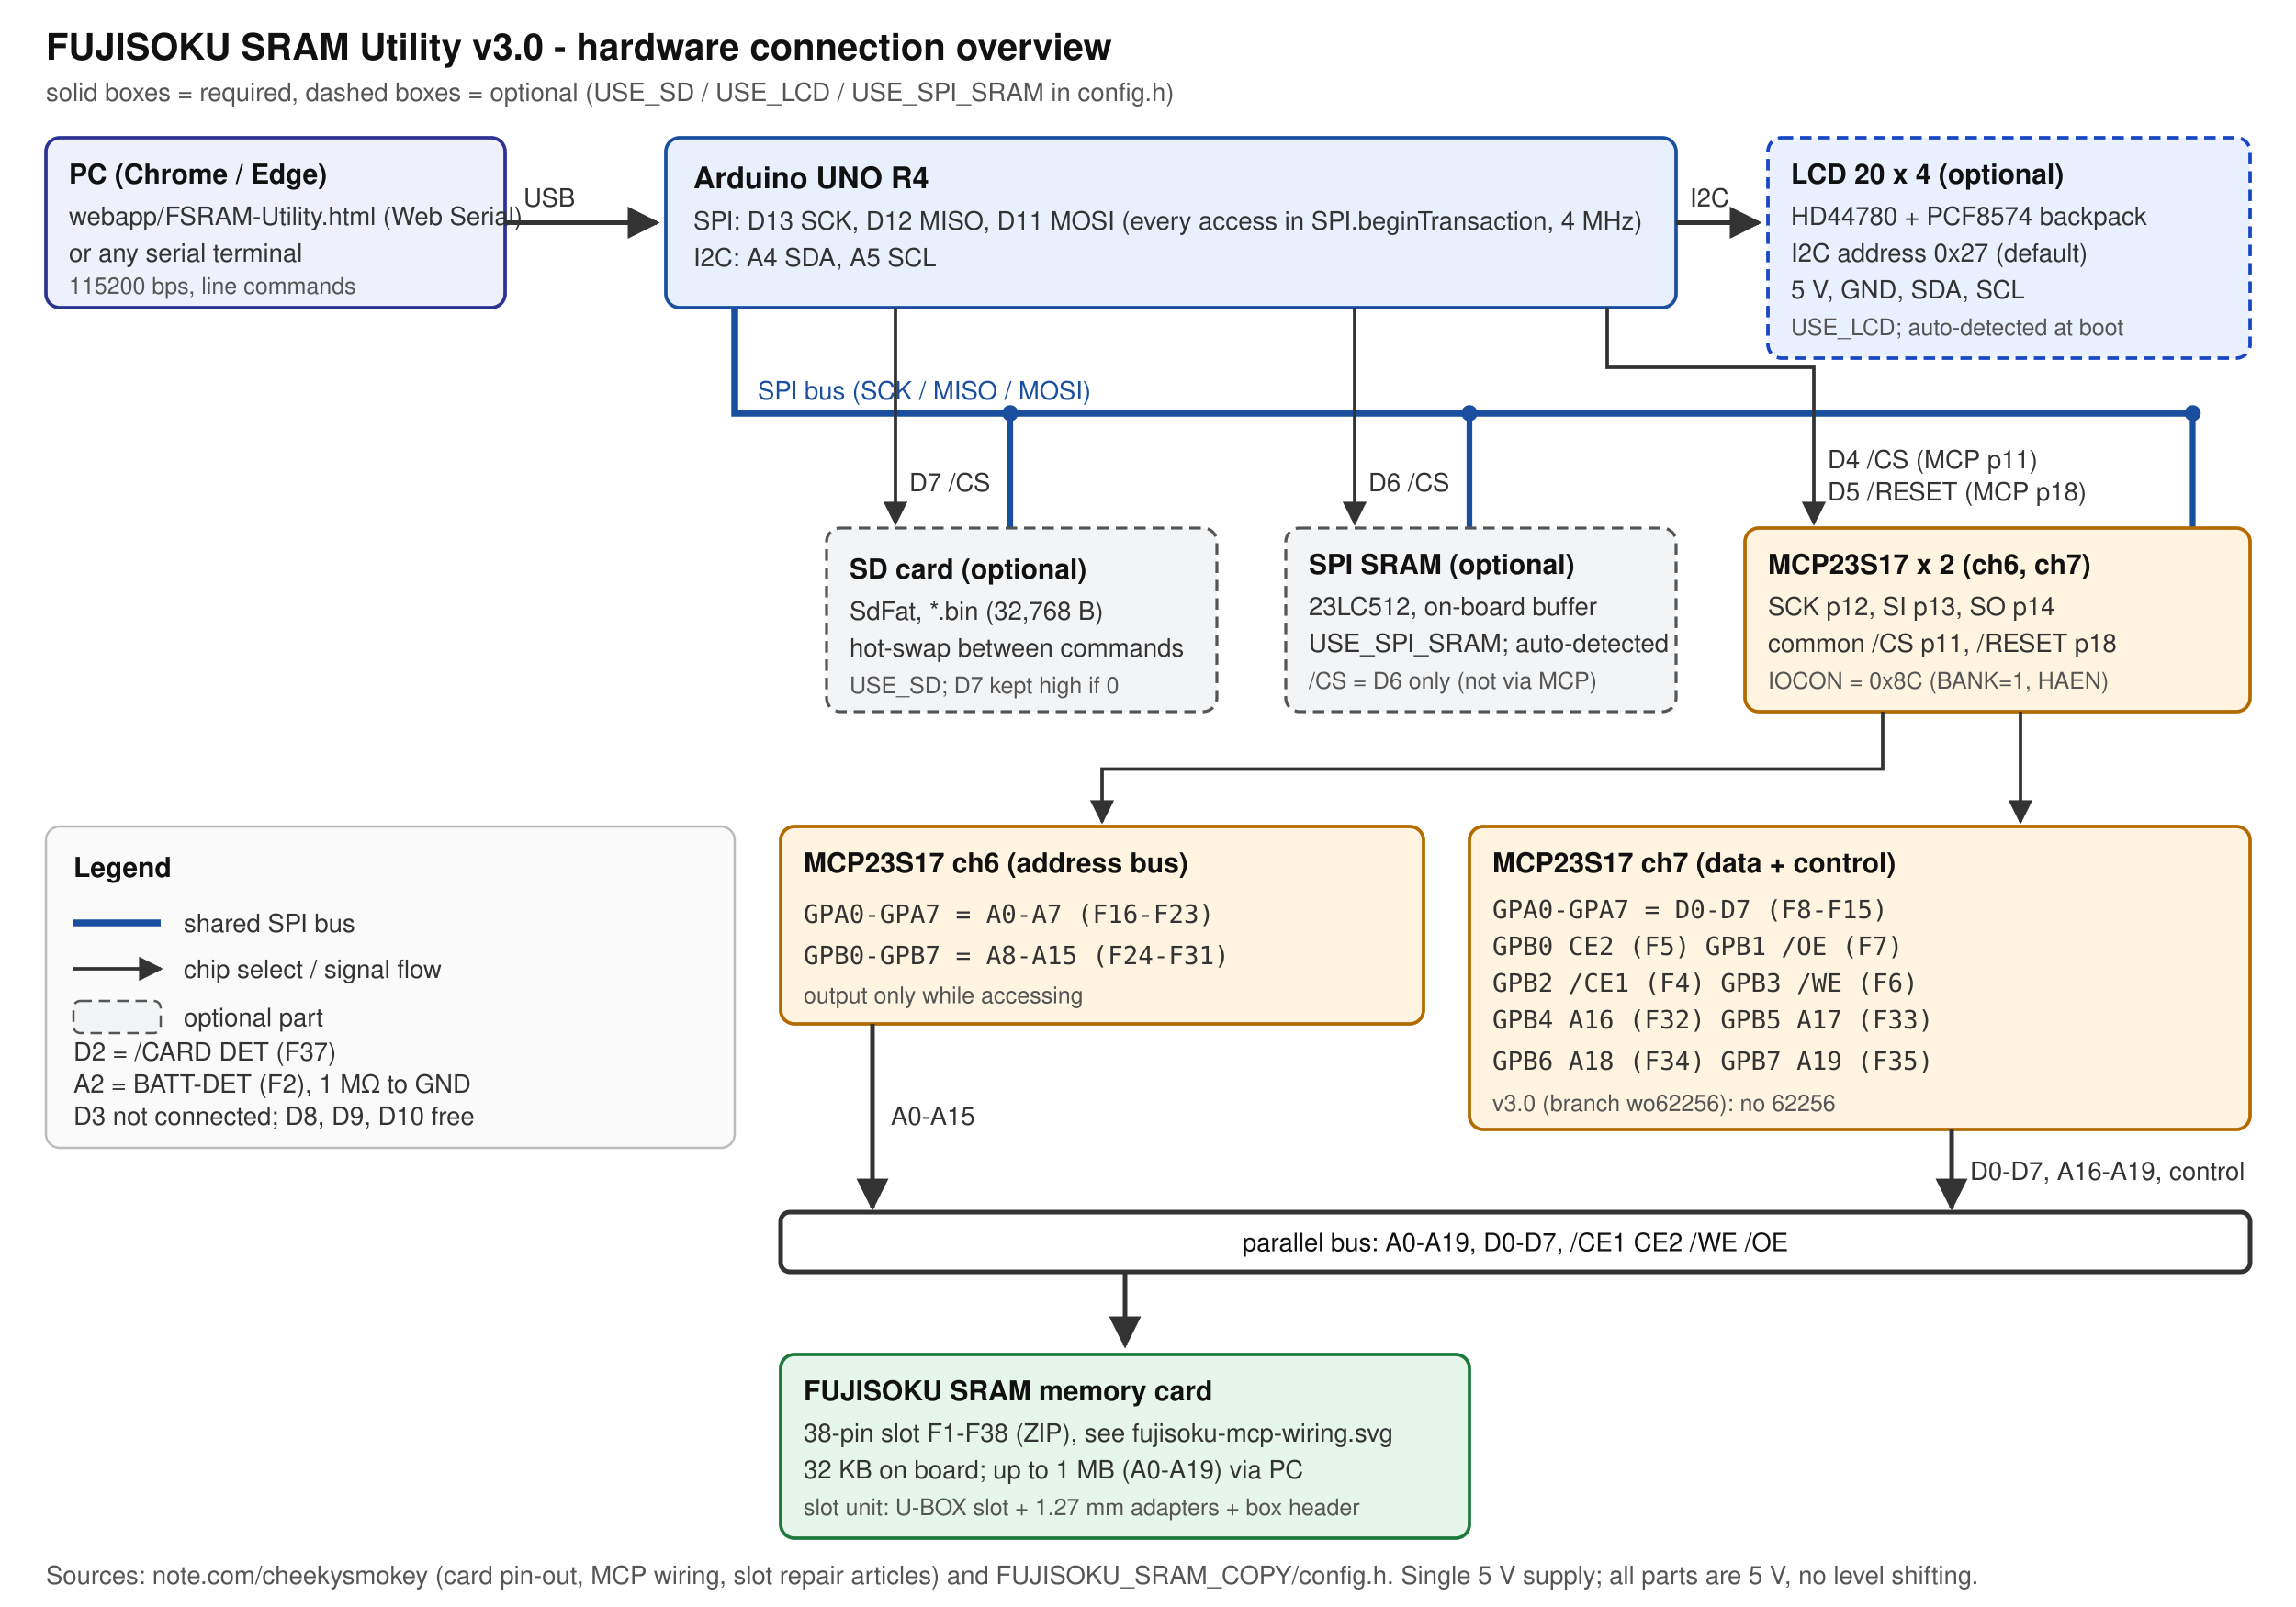
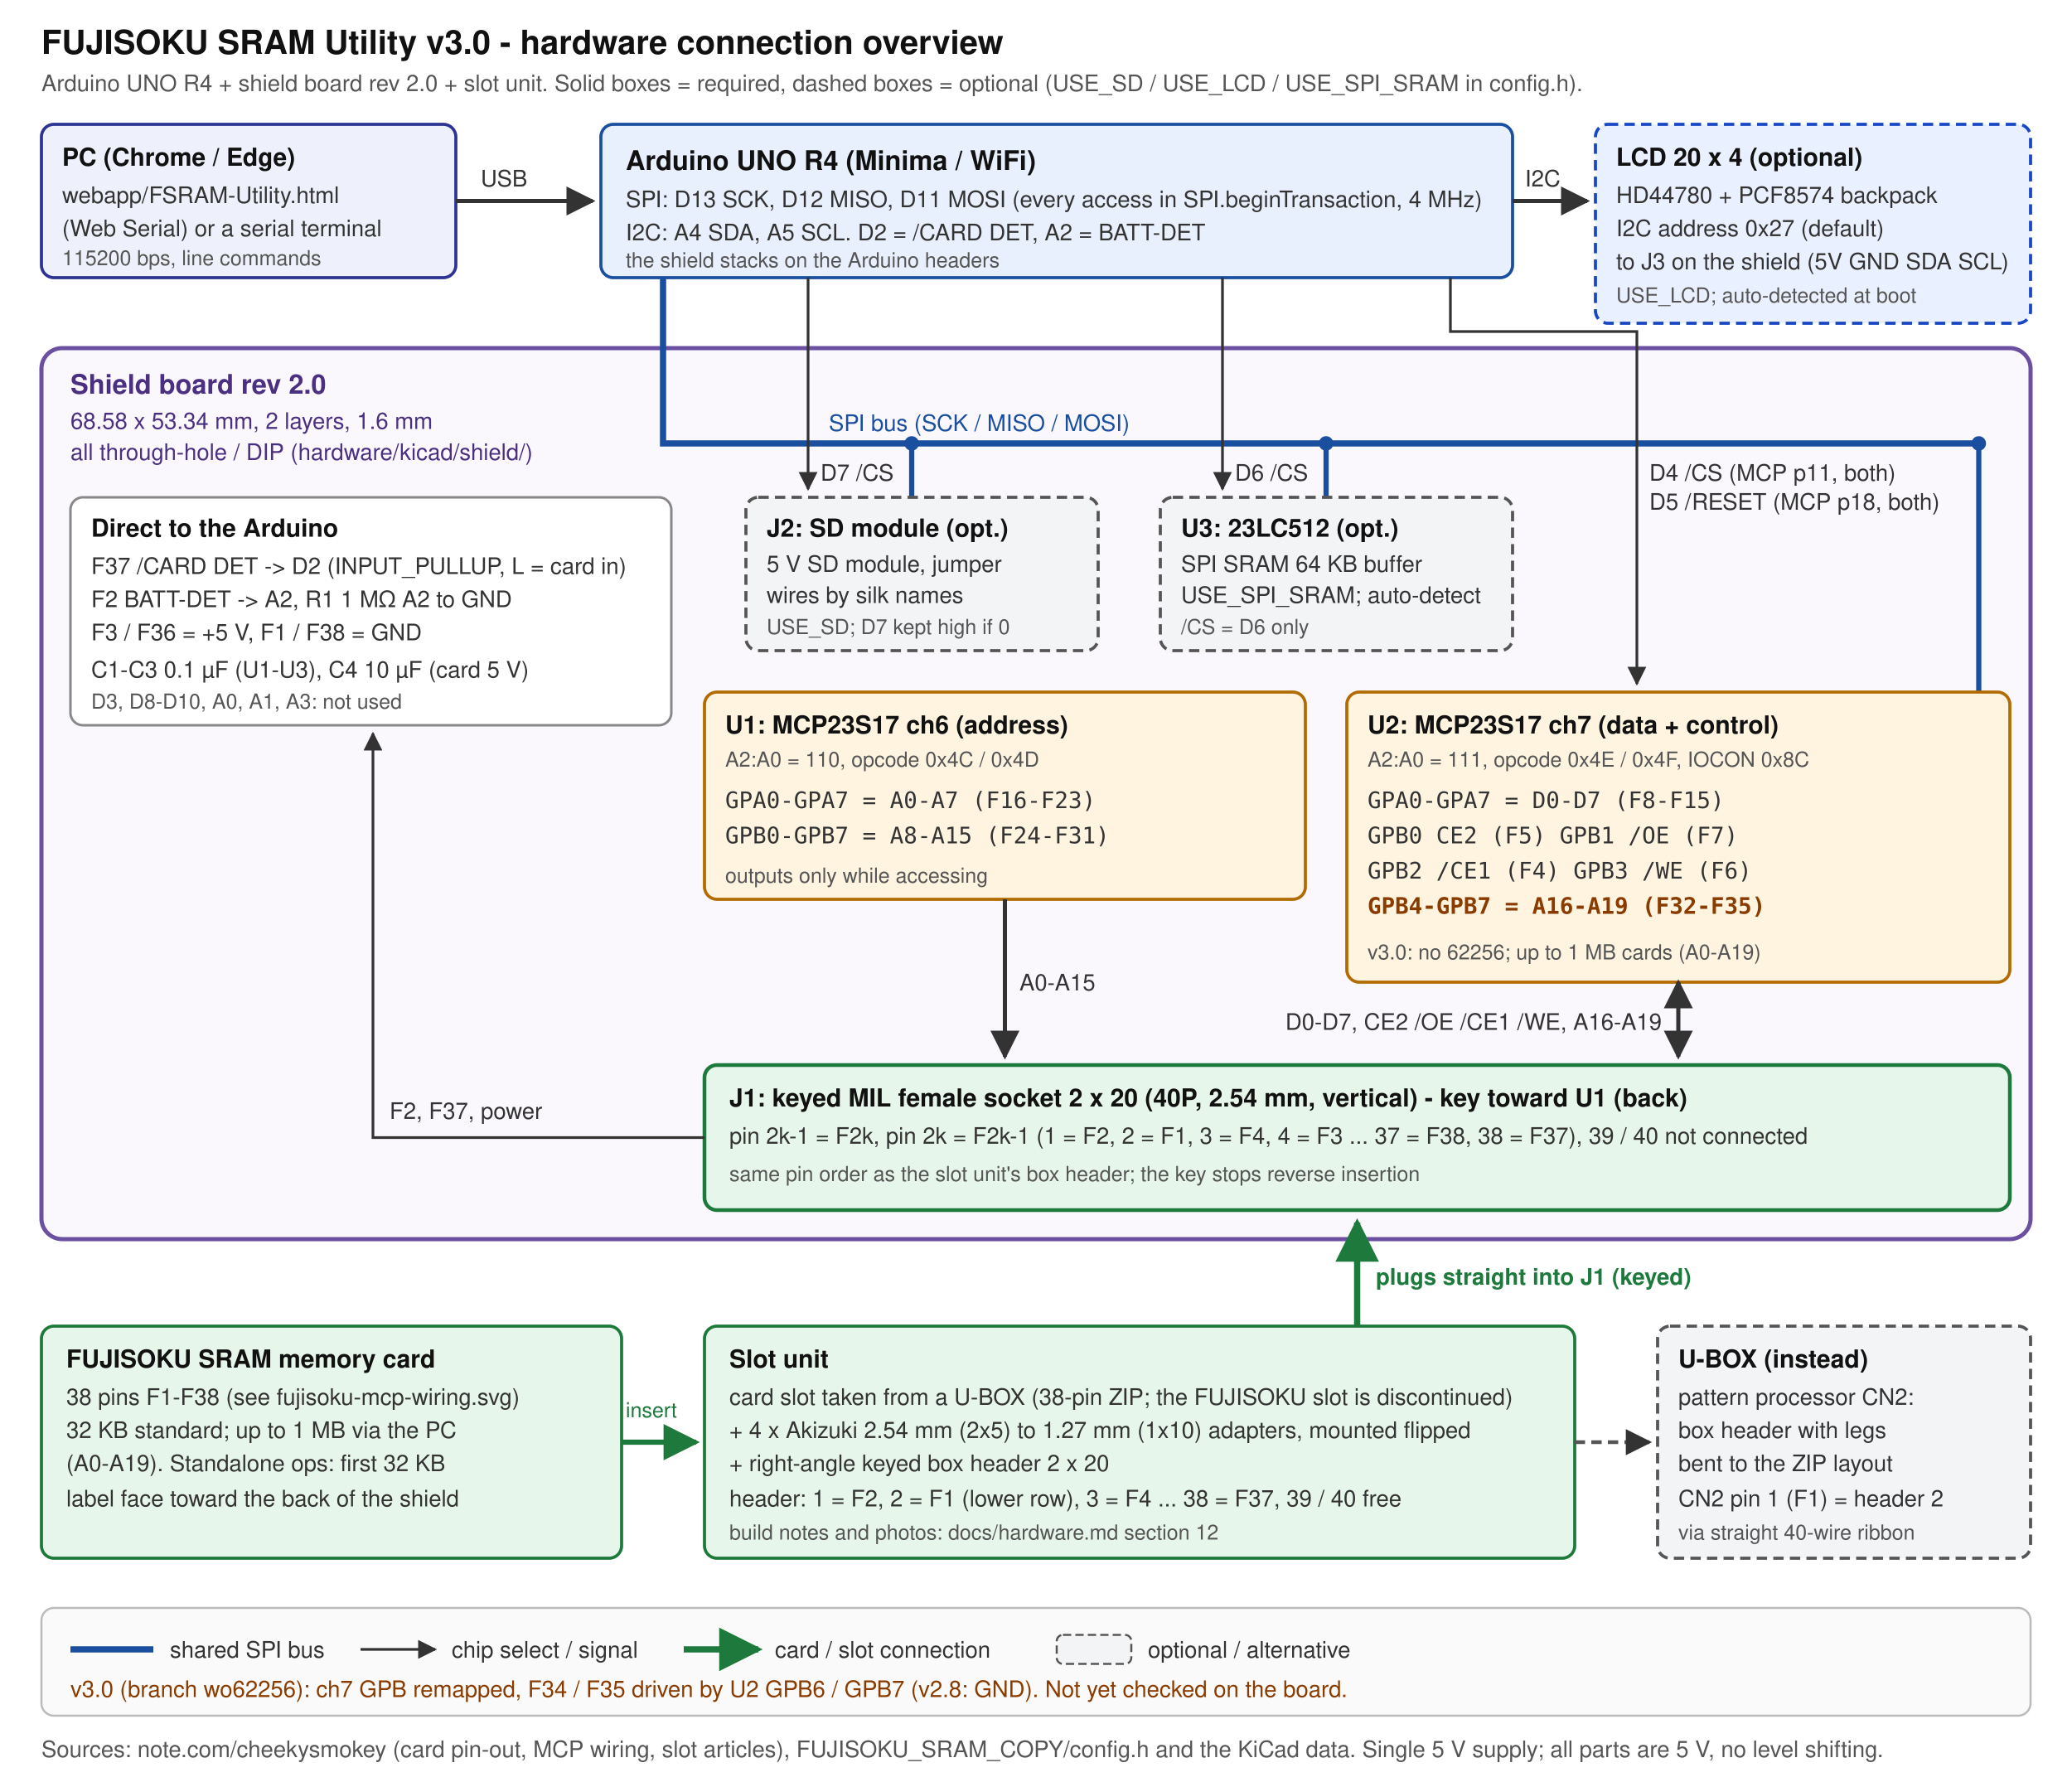
- <svg xmlns="http://www.w3.org/2000/svg" viewBox="0 0 1000 700" width="1000" height="700" font-family="Helvetica, Arial, sans-serif" font-size="12">
+ <svg xmlns="http://www.w3.org/2000/svg" viewBox="0 0 1000 860" width="1000" height="860" font-family="Helvetica, Arial, sans-serif" font-size="12">
  <defs>
    <marker id="arr" viewBox="0 0 10 10" refX="9" refY="5" markerWidth="7" markerHeight="7" orient="auto">
      <path d="M0,0 L10,5 L0,10 z" fill="#333333" />
    </marker>
+     <marker id="arrs" viewBox="0 0 10 10" refX="1" refY="5" markerWidth="7" markerHeight="7" orient="auto">
+       <path d="M10,0 L0,5 L10,10 z" fill="#333333" />
+     </marker>
+     <marker id="arrg" viewBox="0 0 10 10" refX="9" refY="5" markerWidth="7" markerHeight="7" orient="auto">
+       <path d="M0,0 L10,5 L0,10 z" fill="#1e7a3c" />
+     </marker>
+     <marker id="arrgs" viewBox="0 0 10 10" refX="1" refY="5" markerWidth="7" markerHeight="7" orient="auto">
+       <path d="M10,0 L0,5 L10,10 z" fill="#1e7a3c" />
+     </marker>
  </defs>
-   <rect width="1000" height="700" fill="#ffffff" />
+   <rect width="1000" height="860" fill="#ffffff" />
  <text x="20" y="26" font-size="16" font-weight="bold" fill="#111111">FUJISOKU SRAM Utility v3.0 - hardware connection overview</text>
-   <text x="20" y="44" font-size="11" fill="#555555">solid boxes = required, dashed boxes = optional (USE_SD / USE_LCD / USE_SPI_SRAM in config.h)</text>
+   <text x="20" y="44" font-size="11" fill="#555555">Arduino UNO R4 + shield board rev 2.0 + slot unit. Solid boxes = required, dashed boxes = optional (USE_SD / USE_LCD / USE_SPI_SRAM in config.h).</text>
  <rect x="20" y="60" width="200" height="74" rx="6" fill="#eef0fb" stroke="#2c3393" stroke-width="1.5" />
  <text x="30" y="80" font-weight="bold" fill="#111111">PC (Chrome / Edge)</text>
-   <text x="30" y="98" font-size="11" fill="#333333">webapp/FSRAM-Utility.html (Web Serial)</text>
-   <text x="30" y="114" font-size="11" fill="#333333">or any serial terminal</text>
+   <text x="30" y="98" font-size="11" fill="#333333">webapp/FSRAM-Utility.html</text>
+   <text x="30" y="114" font-size="11" fill="#333333">(Web Serial) or a serial terminal</text>
  <text x="30" y="128" font-size="10" fill="#555555">115200 bps, line commands</text>
  <path d="M220,97 H286" stroke="#333333" stroke-width="2" fill="none" marker-end="url(#arr)" />
-   <text x="228" y="90" font-size="11" fill="#333333">USB</text>
+   <text x="232" y="90" font-size="11" fill="#333333">USB</text>
  <rect x="290" y="60" width="440" height="74" rx="6" fill="#e8f0fe" stroke="#1a4fa0" stroke-width="1.5" />
-   <text x="302" y="82" font-size="13" font-weight="bold" fill="#111111">Arduino UNO R4</text>
+   <text x="302" y="82" font-size="13" font-weight="bold" fill="#111111">Arduino UNO R4 (Minima / WiFi)</text>
  <text x="302" y="100" font-size="11" fill="#333333">SPI: D13 SCK, D12 MISO, D11 MOSI (every access in SPI.beginTransaction, 4 MHz)</text>
-   <text x="302" y="116" font-size="11" fill="#333333">I2C: A4 SDA, A5 SCL</text>
+   <text x="302" y="116" font-size="11" fill="#333333">I2C: A4 SDA, A5 SCL.  D2 = /CARD DET, A2 = BATT-DET</text>
+   <text x="302" y="129" font-size="10" fill="#555555">the shield stacks on the Arduino headers</text>
  <rect x="770" y="60" width="210" height="96" rx="6" fill="#e9f0ff" stroke="#1846c4" stroke-width="1.5" stroke-dasharray="5,3" />
  <text x="780" y="80" font-weight="bold" fill="#111111">LCD 20 x 4 (optional)</text>
  <text x="780" y="98" font-size="11" fill="#333333">HD44780 + PCF8574 backpack</text>
  <text x="780" y="114" font-size="11" fill="#333333">I2C address 0x27 (default)</text>
-   <text x="780" y="130" font-size="11" fill="#333333">5 V, GND, SDA, SCL</text>
+   <text x="780" y="130" font-size="11" fill="#333333">to J3 on the shield (5V GND SDA SCL)</text>
  <text x="780" y="146" font-size="10" fill="#555555">USE_LCD; auto-detected at boot</text>
  <path d="M730,97 H766" stroke="#333333" stroke-width="2" fill="none" marker-end="url(#arr)" />
  <text x="736" y="90" font-size="11" fill="#333333">I2C</text>
-   <path d="M320,134 V180 H955" fill="none" stroke="#1a4fa0" stroke-width="3" />
-   <text x="330" y="174" font-size="11" fill="#1a4fa0">SPI bus (SCK / MISO / MOSI)</text>
+   <rect x="20" y="168" width="960" height="430" rx="10" fill="#faf8fd" stroke="#6b4fa0" stroke-width="2" />
+   <text x="34" y="190" font-size="13" font-weight="bold" fill="#4b2f80">Shield board rev 2.0</text>
+   <text x="34" y="207" font-size="11" fill="#4b2f80">68.58 x 53.34 mm, 2 layers, 1.6 mm</text>
+   <text x="34" y="222" font-size="11" fill="#4b2f80">all through-hole / DIP (hardware/kicad/shield/)</text>
+   <path d="M320,134 V214 H955" fill="none" stroke="#1a4fa0" stroke-width="3" />
+   <text x="400" y="208" font-size="11" fill="#1a4fa0">SPI bus (SCK / MISO / MOSI)</text>
  <g stroke="#1a4fa0" stroke-width="2.5" fill="none">
-     <path d="M440,180 V230" />
-     <path d="M640,180 V230" />
-     <path d="M955,180 V230" />
+     <path d="M440,214 V240" />
+     <path d="M640,214 V240" />
+     <path d="M955,214 V334" />
  </g>
  <g fill="#1a4fa0">
-     <circle cx="440" cy="180" r="3.5" />
-     <circle cx="640" cy="180" r="3.5" />
-     <circle cx="955" cy="180" r="3.5" />
+     <circle cx="440" cy="214" r="3.5" />
+     <circle cx="640" cy="214" r="3.5" />
+     <circle cx="955" cy="214" r="3.5" />
  </g>
-   <g stroke="#333333" stroke-width="1.5" fill="none">
-     <path d="M390,134 V228" marker-end="url(#arr)" />
-     <path d="M590,134 V228" marker-end="url(#arr)" />
-     <path d="M790,170 V228" marker-end="url(#arr)" />
-   </g>
-   <path d="M700,134 V160 H790 V170" fill="none" stroke="#333333" stroke-width="1.5" />
-   <g font-size="11" fill="#333333">
-     <text x="396" y="214">D7 /CS</text>
-     <text x="596" y="214">D6 /CS</text>
-     <text x="796" y="204">D4 /CS (MCP p11)</text>
-     <text x="796" y="218">D5 /RESET (MCP p18)</text>
-   </g>
-   <rect x="360" y="230" width="170" height="80" rx="6" fill="#f3f4f6" stroke="#555555" stroke-width="1.3" stroke-dasharray="5,3" />
-   <text x="370" y="252" font-weight="bold" fill="#111111">SD card (optional)</text>
-   <text x="370" y="270" font-size="11" fill="#333333">SdFat, *.bin (32,768 B)</text>
-   <text x="370" y="286" font-size="11" fill="#333333">hot-swap between commands</text>
-   <text x="370" y="302" font-size="10" fill="#555555">USE_SD; D7 kept high if 0</text>
-   <rect x="560" y="230" width="170" height="80" rx="6" fill="#f3f4f6" stroke="#555555" stroke-width="1.3" stroke-dasharray="5,3" />
-   <text x="570" y="250" font-weight="bold" fill="#111111">SPI SRAM (optional)</text>
-   <text x="570" y="268" font-size="11" fill="#333333">23LC512, on-board buffer</text>
-   <text x="570" y="284" font-size="11" fill="#333333">USE_SPI_SRAM; auto-detected</text>
-   <text x="570" y="300" font-size="10" fill="#555555">/CS = D6 only (not via MCP)</text>
-   <rect x="760" y="230" width="220" height="80" rx="6" fill="#fff4e0" stroke="#b36b00" stroke-width="1.5" />
-   <text x="770" y="250" font-weight="bold" fill="#111111">MCP23S17 x 2  (ch6, ch7)</text>
-   <text x="770" y="268" font-size="11" fill="#333333">SCK p12, SI p13, SO p14</text>
-   <text x="770" y="284" font-size="11" fill="#333333">common /CS p11, /RESET p18</text>
-   <text x="770" y="300" font-size="10" fill="#555555">IOCON = 0x8C (BANK=1, HAEN)</text>
-   <path d="M820,310 V335 H480 V358" fill="none" stroke="#333333" stroke-width="1.5" marker-end="url(#arr)" />
-   <path d="M880,310 V358" fill="none" stroke="#333333" stroke-width="1.5" marker-end="url(#arr)" />
-   <rect x="340" y="360" width="280" height="86" rx="6" fill="#fff4e0" stroke="#b36b00" stroke-width="1.5" />
-   <text x="350" y="380" font-weight="bold" fill="#111111">MCP23S17 ch6  (address bus)</text>
-   <text x="350" y="402" font-size="11" font-family="monospace" fill="#333333">GPA0-GPA7 = A0-A7   (F16-F23)</text>
-   <text x="350" y="420" font-size="11" font-family="monospace" fill="#333333">GPB0-GPB7 = A8-A15  (F24-F31)</text>
-   <text x="350" y="437" font-size="10" fill="#555555">output only while accessing</text>
-   <rect x="640" y="360" width="340" height="132" rx="6" fill="#fff4e0" stroke="#b36b00" stroke-width="1.5" />
-   <text x="650" y="380" font-weight="bold" fill="#111111">MCP23S17 ch7  (data + control)</text>
-   <text x="650" y="400" font-size="11" font-family="monospace" fill="#333333">GPA0-GPA7 = D0-D7         (F8-F15)</text>
-   <text x="650" y="416" font-size="11" font-family="monospace" fill="#333333">GPB0 CE2 (F5)    GPB1 /OE (F7)</text>
-   <text x="650" y="432" font-size="11" font-family="monospace" fill="#333333">GPB2 /CE1 (F4)   GPB3 /WE (F6)</text>
-   <text x="650" y="448" font-size="11" font-family="monospace" fill="#333333">GPB4 A16 (F32)   GPB5 A17 (F33)</text>
-   <text x="650" y="466" font-size="11" font-family="monospace" fill="#333333">GPB6 A18 (F34)   GPB7 A19 (F35)</text>
-   <text x="650" y="484" font-size="10" fill="#555555">v3.0 (branch wo62256): no 62256</text>
-   <rect x="20" y="360" width="300" height="140" rx="6" fill="#fafafa" stroke="#bbbbbb" stroke-width="1" />
-   <text x="32" y="382" font-weight="bold" fill="#111111">Legend</text>
-   <path d="M32,402 H70" stroke="#1a4fa0" stroke-width="3" />
-   <text x="80" y="406" font-size="11" fill="#333333">shared SPI bus</text>
-   <path d="M32,422 H70" stroke="#333333" stroke-width="1.5" marker-end="url(#arr)" />
-   <text x="80" y="426" font-size="11" fill="#333333">chip select / signal flow</text>
-   <rect x="32" y="436" width="38" height="14" rx="3" fill="#f3f4f6" stroke="#555555" stroke-dasharray="5,3" />
-   <text x="80" y="447" font-size="11" fill="#333333">optional part</text>
-   <text x="32" y="462" font-size="11" fill="#333333">D2 = /CARD DET (F37)</text>
-   <text x="32" y="476" font-size="11" fill="#333333">A2 = BATT-DET (F2), 1 MΩ to GND</text>
-   <text x="32" y="490" font-size="11" fill="#333333">D3 not connected; D8, D9, D10 free</text>
-   <path d="M380,446 V526" fill="none" stroke="#333333" stroke-width="2" marker-end="url(#arr)" />
-   <text x="388" y="490" font-size="11" fill="#333333">A0-A15</text>
-   <path d="M850,492 V526" fill="none" stroke="#333333" stroke-width="2" marker-end="url(#arr)" />
-   <text x="858" y="514" font-size="11" fill="#333333">D0-D7, A16-A19, control</text>
-   <rect x="340" y="528" width="640" height="26" rx="4" fill="#ffffff" stroke="#333333" stroke-width="2" />
-   <text x="660" y="545" font-size="11" text-anchor="middle" fill="#111111">parallel bus: A0-A19, D0-D7, /CE1 CE2 /WE /OE</text>
-   <path d="M490,554 V586" fill="none" stroke="#333333" stroke-width="2" marker-end="url(#arr)" />
-   <rect x="340" y="590" width="300" height="80" rx="6" fill="#e6f6ea" stroke="#1e7a3c" stroke-width="1.5" />
-   <text x="350" y="610" font-weight="bold" fill="#111111">FUJISOKU SRAM memory card</text>
-   <text x="350" y="628" font-size="11" fill="#333333">38-pin slot F1-F38 (ZIP), see fujisoku-mcp-wiring.svg</text>
-   <text x="350" y="644" font-size="11" fill="#333333">32 KB on board; up to 1 MB (A0-A19) via PC</text>
-   <text x="350" y="660" font-size="10" fill="#555555">slot unit: U-BOX slot + 1.27 mm adapters + box header</text>
-   <text x="20" y="690" font-size="11" fill="#555555">Sources: note.com/cheekysmokey (card pin-out, MCP wiring, slot repair articles) and FUJISOKU_SRAM_COPY/config.h. Single 5 V supply; all parts are 5 V, no level shifting.</text>
+   <path d="M390,134 V236" stroke="#333333" stroke-width="1.3" fill="none" marker-end="url(#arr)" />
+   <text x="396" y="232" font-size="11" fill="#333333">D7 /CS</text>
+   <path d="M590,134 V236" stroke="#333333" stroke-width="1.3" fill="none" marker-end="url(#arr)" />
+   <text x="596" y="232" font-size="11" fill="#333333">D6 /CS</text>
+   <path d="M700,134 V160 H790 V330" stroke="#333333" stroke-width="1.3" fill="none" marker-end="url(#arr)" />
+   <text x="796" y="232" font-size="11" fill="#333333">D4 /CS (MCP p11, both)</text>
+   <text x="796" y="246" font-size="11" fill="#333333">D5 /RESET (MCP p18, both)</text>
+   <rect x="360" y="240" width="170" height="74" rx="6" fill="#f3f4f6" stroke="#555555" stroke-width="1.5" stroke-dasharray="5,3" />
+   <text x="370" y="259" font-weight="bold" fill="#111111">J2: SD module (opt.)</text>
+   <text x="370" y="276" font-size="11" fill="#333333">5 V SD module, jumper</text>
+   <text x="370" y="291" font-size="11" fill="#333333">wires by silk names</text>
+   <text x="370" y="306" font-size="10" fill="#555555">USE_SD; D7 kept high if 0</text>
+   <rect x="560" y="240" width="170" height="74" rx="6" fill="#f3f4f6" stroke="#555555" stroke-width="1.5" stroke-dasharray="5,3" />
+   <text x="570" y="259" font-weight="bold" fill="#111111">U3: 23LC512 (opt.)</text>
+   <text x="570" y="276" font-size="11" fill="#333333">SPI SRAM 64 KB buffer</text>
+   <text x="570" y="291" font-size="11" fill="#333333">USE_SPI_SRAM; auto-detect</text>
+   <text x="570" y="306" font-size="10" fill="#555555">/CS = D6 only</text>
+   <rect x="34" y="240" width="290" height="110" rx="6" fill="#ffffff" stroke="#888888" stroke-width="1.2" />
+   <text x="44" y="259" font-weight="bold" fill="#111111">Direct to the Arduino</text>
+   <text x="44" y="277" font-size="11" fill="#333333">F37 /CARD DET -&gt; D2 (INPUT_PULLUP, L = card in)</text>
+   <text x="44" y="293" font-size="11" fill="#333333">F2 BATT-DET -&gt; A2, R1 1 MΩ A2 to GND</text>
+   <text x="44" y="309" font-size="11" fill="#333333">F3 / F36 = +5 V, F1 / F38 = GND</text>
+   <text x="44" y="327" font-size="11" fill="#333333">C1-C3 0.1 µF (U1-U3), C4 10 µF (card 5 V)</text>
+   <text x="44" y="342" font-size="10" fill="#555555">D3, D8-D10, A0, A1, A3: not used</text>
+   <rect x="340" y="334" width="290" height="100" rx="6" fill="#fff4e0" stroke="#b36b00" stroke-width="1.5" />
+   <text x="350" y="354" font-weight="bold" fill="#111111">U1: MCP23S17 ch6 (address)</text>
+   <text x="350" y="370" font-size="10" fill="#555555">A2:A0 = 110, opcode 0x4C / 0x4D</text>
+   <text x="350" y="390" font-family="Menlo, Consolas, monospace" font-size="11" fill="#333333">GPA0-GPA7 = A0-A7  (F16-F23)</text>
+   <text x="350" y="407" font-family="Menlo, Consolas, monospace" font-size="11" fill="#333333">GPB0-GPB7 = A8-A15 (F24-F31)</text>
+   <text x="350" y="426" font-size="10" fill="#555555">outputs only while accessing</text>
+   <rect x="650" y="334" width="320" height="140" rx="6" fill="#fff4e0" stroke="#b36b00" stroke-width="1.5" />
+   <text x="660" y="354" font-weight="bold" fill="#111111">U2: MCP23S17 ch7 (data + control)</text>
+   <text x="660" y="370" font-size="10" fill="#555555">A2:A0 = 111, opcode 0x4E / 0x4F, IOCON 0x8C</text>
+   <text x="660" y="390" font-family="Menlo, Consolas, monospace" font-size="11" fill="#333333">GPA0-GPA7 = D0-D7   (F8-F15)</text>
+   <text x="660" y="407" font-family="Menlo, Consolas, monospace" font-size="11" fill="#333333">GPB0 CE2  (F5)  GPB1 /OE (F7)</text>
+   <text x="660" y="424" font-family="Menlo, Consolas, monospace" font-size="11" fill="#333333">GPB2 /CE1 (F4)  GPB3 /WE (F6)</text>
+   <text x="660" y="441" font-family="Menlo, Consolas, monospace" font-size="11" font-weight="bold" fill="#8a3b00">GPB4-GPB7 = A16-A19 (F32-F35)</text>
+   <text x="660" y="463" font-size="10" fill="#555555">v3.0: no 62256; up to 1 MB cards (A0-A19)</text>
+   <rect x="340" y="514" width="630" height="70" rx="6" fill="#e6f6ea" stroke="#1e7a3c" stroke-width="1.8" />
+   <text x="352" y="534" font-weight="bold" fill="#111111">J1: keyed MIL female socket 2 x 20 (40P, 2.54 mm, vertical) - key toward U1 (back)</text>
+   <text x="352" y="552" font-size="11" fill="#333333">pin 2k-1 = F2k, pin 2k = F2k-1 (1 = F2, 2 = F1, 3 = F4, 4 = F3 ... 37 = F38, 38 = F37), 39 / 40 not connected</text>
+   <text x="352" y="570" font-size="10" fill="#555555">same pin order as the slot unit's box header; the key stops reverse insertion</text>
+   <path d="M485,434 V510" stroke="#333333" stroke-width="2" fill="none" marker-end="url(#arr)" />
+   <text x="492" y="478" font-size="11" fill="#333333">A0-A15</text>
+   <path d="M810,474 V510" stroke="#333333" stroke-width="2" fill="none" marker-start="url(#arrs)" marker-end="url(#arr)" />
+   <text x="802" y="497" font-size="11" fill="#333333" text-anchor="end">D0-D7, CE2 /OE /CE1 /WE, A16-A19</text>
+   <path d="M340,549 H180 V354" stroke="#333333" stroke-width="1.3" fill="none" marker-end="url(#arr)" />
+   <text x="188" y="540" font-size="11" fill="#333333">F2, F37, power</text>
+   <path d="M655,640 V590" stroke="#1e7a3c" stroke-width="3" fill="none" marker-end="url(#arrg)" />
+   <text x="664" y="620" font-size="11" font-weight="bold" fill="#1e7a3c">plugs straight into J1 (keyed)</text>
+   <rect x="340" y="640" width="420" height="112" rx="6" fill="#e6f6ea" stroke="#1e7a3c" stroke-width="1.5" />
+   <text x="352" y="660" font-weight="bold" fill="#111111">Slot unit</text>
+   <text x="352" y="678" font-size="11" fill="#333333">card slot taken from a U-BOX (38-pin ZIP; the FUJISOKU slot is discontinued)</text>
+   <text x="352" y="694" font-size="11" fill="#333333">+ 4 x Akizuki 2.54 mm (2x5) to 1.27 mm (1x10) adapters, mounted flipped</text>
+   <text x="352" y="710" font-size="11" fill="#333333">+ right-angle keyed box header 2 x 20</text>
+   <text x="352" y="727" font-size="11" fill="#333333">header: 1 = F2, 2 = F1 (lower row), 3 = F4 ... 38 = F37, 39 / 40 free</text>
+   <text x="352" y="743" font-size="10" fill="#555555">build notes and photos: docs/hardware.md section 12</text>
+   <rect x="20" y="640" width="280" height="112" rx="6" fill="#e6f6ea" stroke="#1e7a3c" stroke-width="1.5" />
+   <text x="32" y="660" font-weight="bold" fill="#111111">FUJISOKU SRAM memory card</text>
+   <text x="32" y="678" font-size="11" fill="#333333">38 pins F1-F38 (see fujisoku-mcp-wiring.svg)</text>
+   <text x="32" y="694" font-size="11" fill="#333333">32 KB standard; up to 1 MB via the PC</text>
+   <text x="32" y="710" font-size="11" fill="#333333">(A0-A19). Standalone ops: first 32 KB</text>
+   <text x="32" y="727" font-size="11" fill="#333333">label face toward the back of the shield</text>
+   <path d="M300,696 H336" stroke="#1e7a3c" stroke-width="2.5" fill="none" marker-end="url(#arrg)" />
+   <text x="302" y="684" font-size="10" fill="#1e7a3c">insert</text>
+   <rect x="800" y="640" width="180" height="112" rx="6" fill="#f3f4f6" stroke="#555555" stroke-width="1.5" stroke-dasharray="5,3" />
+   <text x="810" y="660" font-weight="bold" fill="#111111">U-BOX (instead)</text>
+   <text x="810" y="678" font-size="11" fill="#333333">pattern processor CN2:</text>
+   <text x="810" y="694" font-size="11" fill="#333333">box header with legs</text>
+   <text x="810" y="710" font-size="11" fill="#333333">bent to the ZIP layout</text>
+   <text x="810" y="727" font-size="11" fill="#333333">CN2 pin 1 (F1) = header 2</text>
+   <text x="810" y="743" font-size="10" fill="#555555">via straight 40-wire ribbon</text>
+   <path d="M760,696 H796" stroke="#555555" stroke-width="1.8" stroke-dasharray="5,3" fill="none" marker-end="url(#arr)" />
+   <rect x="20" y="776" width="960" height="52" rx="6" fill="#fafafa" stroke="#bbbbbb" />
+   <path d="M34,796 H74" stroke="#1a4fa0" stroke-width="3" />
+   <text x="82" y="800" font-size="11" fill="#333333">shared SPI bus</text>
+   <path d="M174,796 H210" stroke="#333333" stroke-width="1.3" marker-end="url(#arr)" />
+   <text x="218" y="800" font-size="11" fill="#333333">chip select / signal</text>
+   <path d="M330,796 H366" stroke="#1e7a3c" stroke-width="3" marker-end="url(#arrg)" />
+   <text x="374" y="800" font-size="11" fill="#333333">card / slot connection</text>
+   <rect x="510" y="789" width="36" height="14" rx="3" fill="#f3f4f6" stroke="#555555" stroke-dasharray="4,2" />
+   <text x="554" y="800" font-size="11" fill="#333333">optional / alternative</text>
+   <text x="34" y="819" font-size="11" fill="#8a3b00">v3.0 (branch wo62256): ch7 GPB remapped, F34 / F35 driven by U2 GPB6 / GPB7 (v2.8: GND). Not yet checked on the board.</text>
+   <text x="20" y="848" font-size="11" fill="#555555">Sources: note.com/cheekysmokey (card pin-out, MCP wiring, slot articles), FUJISOKU_SRAM_COPY/config.h and the KiCad data. Single 5 V supply; all parts are 5 V, no level shifting.</text>
</svg>
